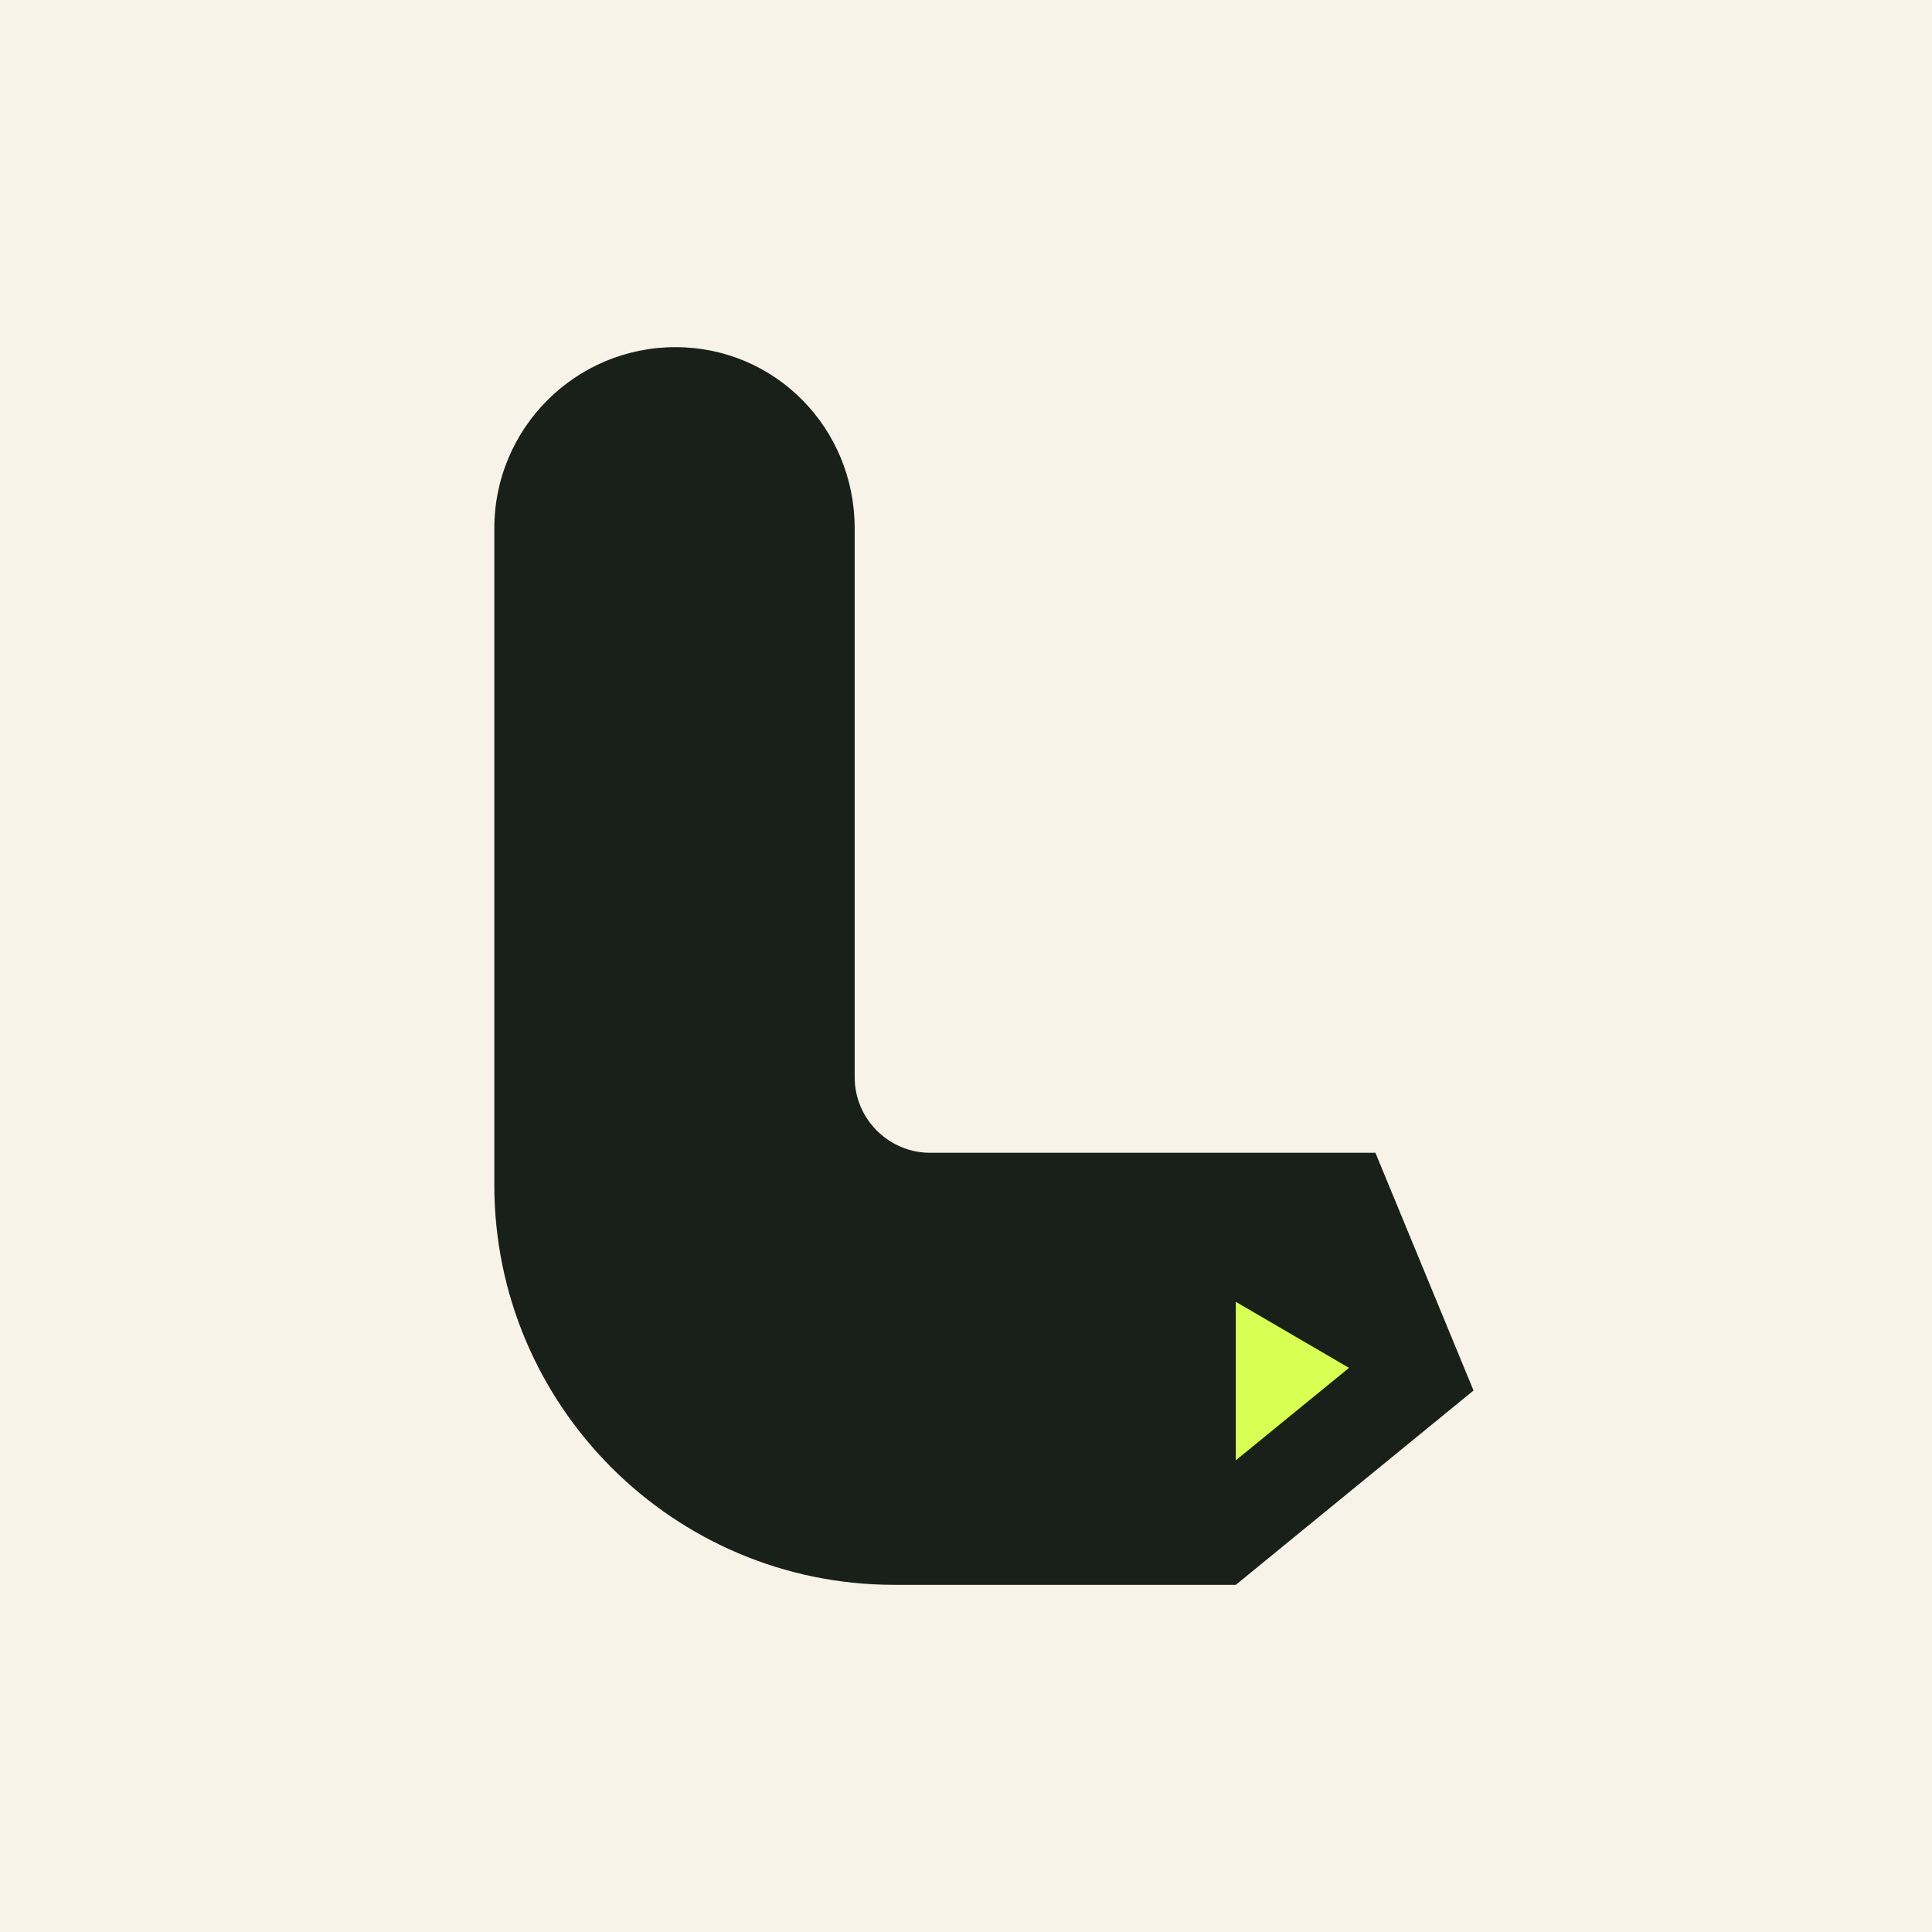
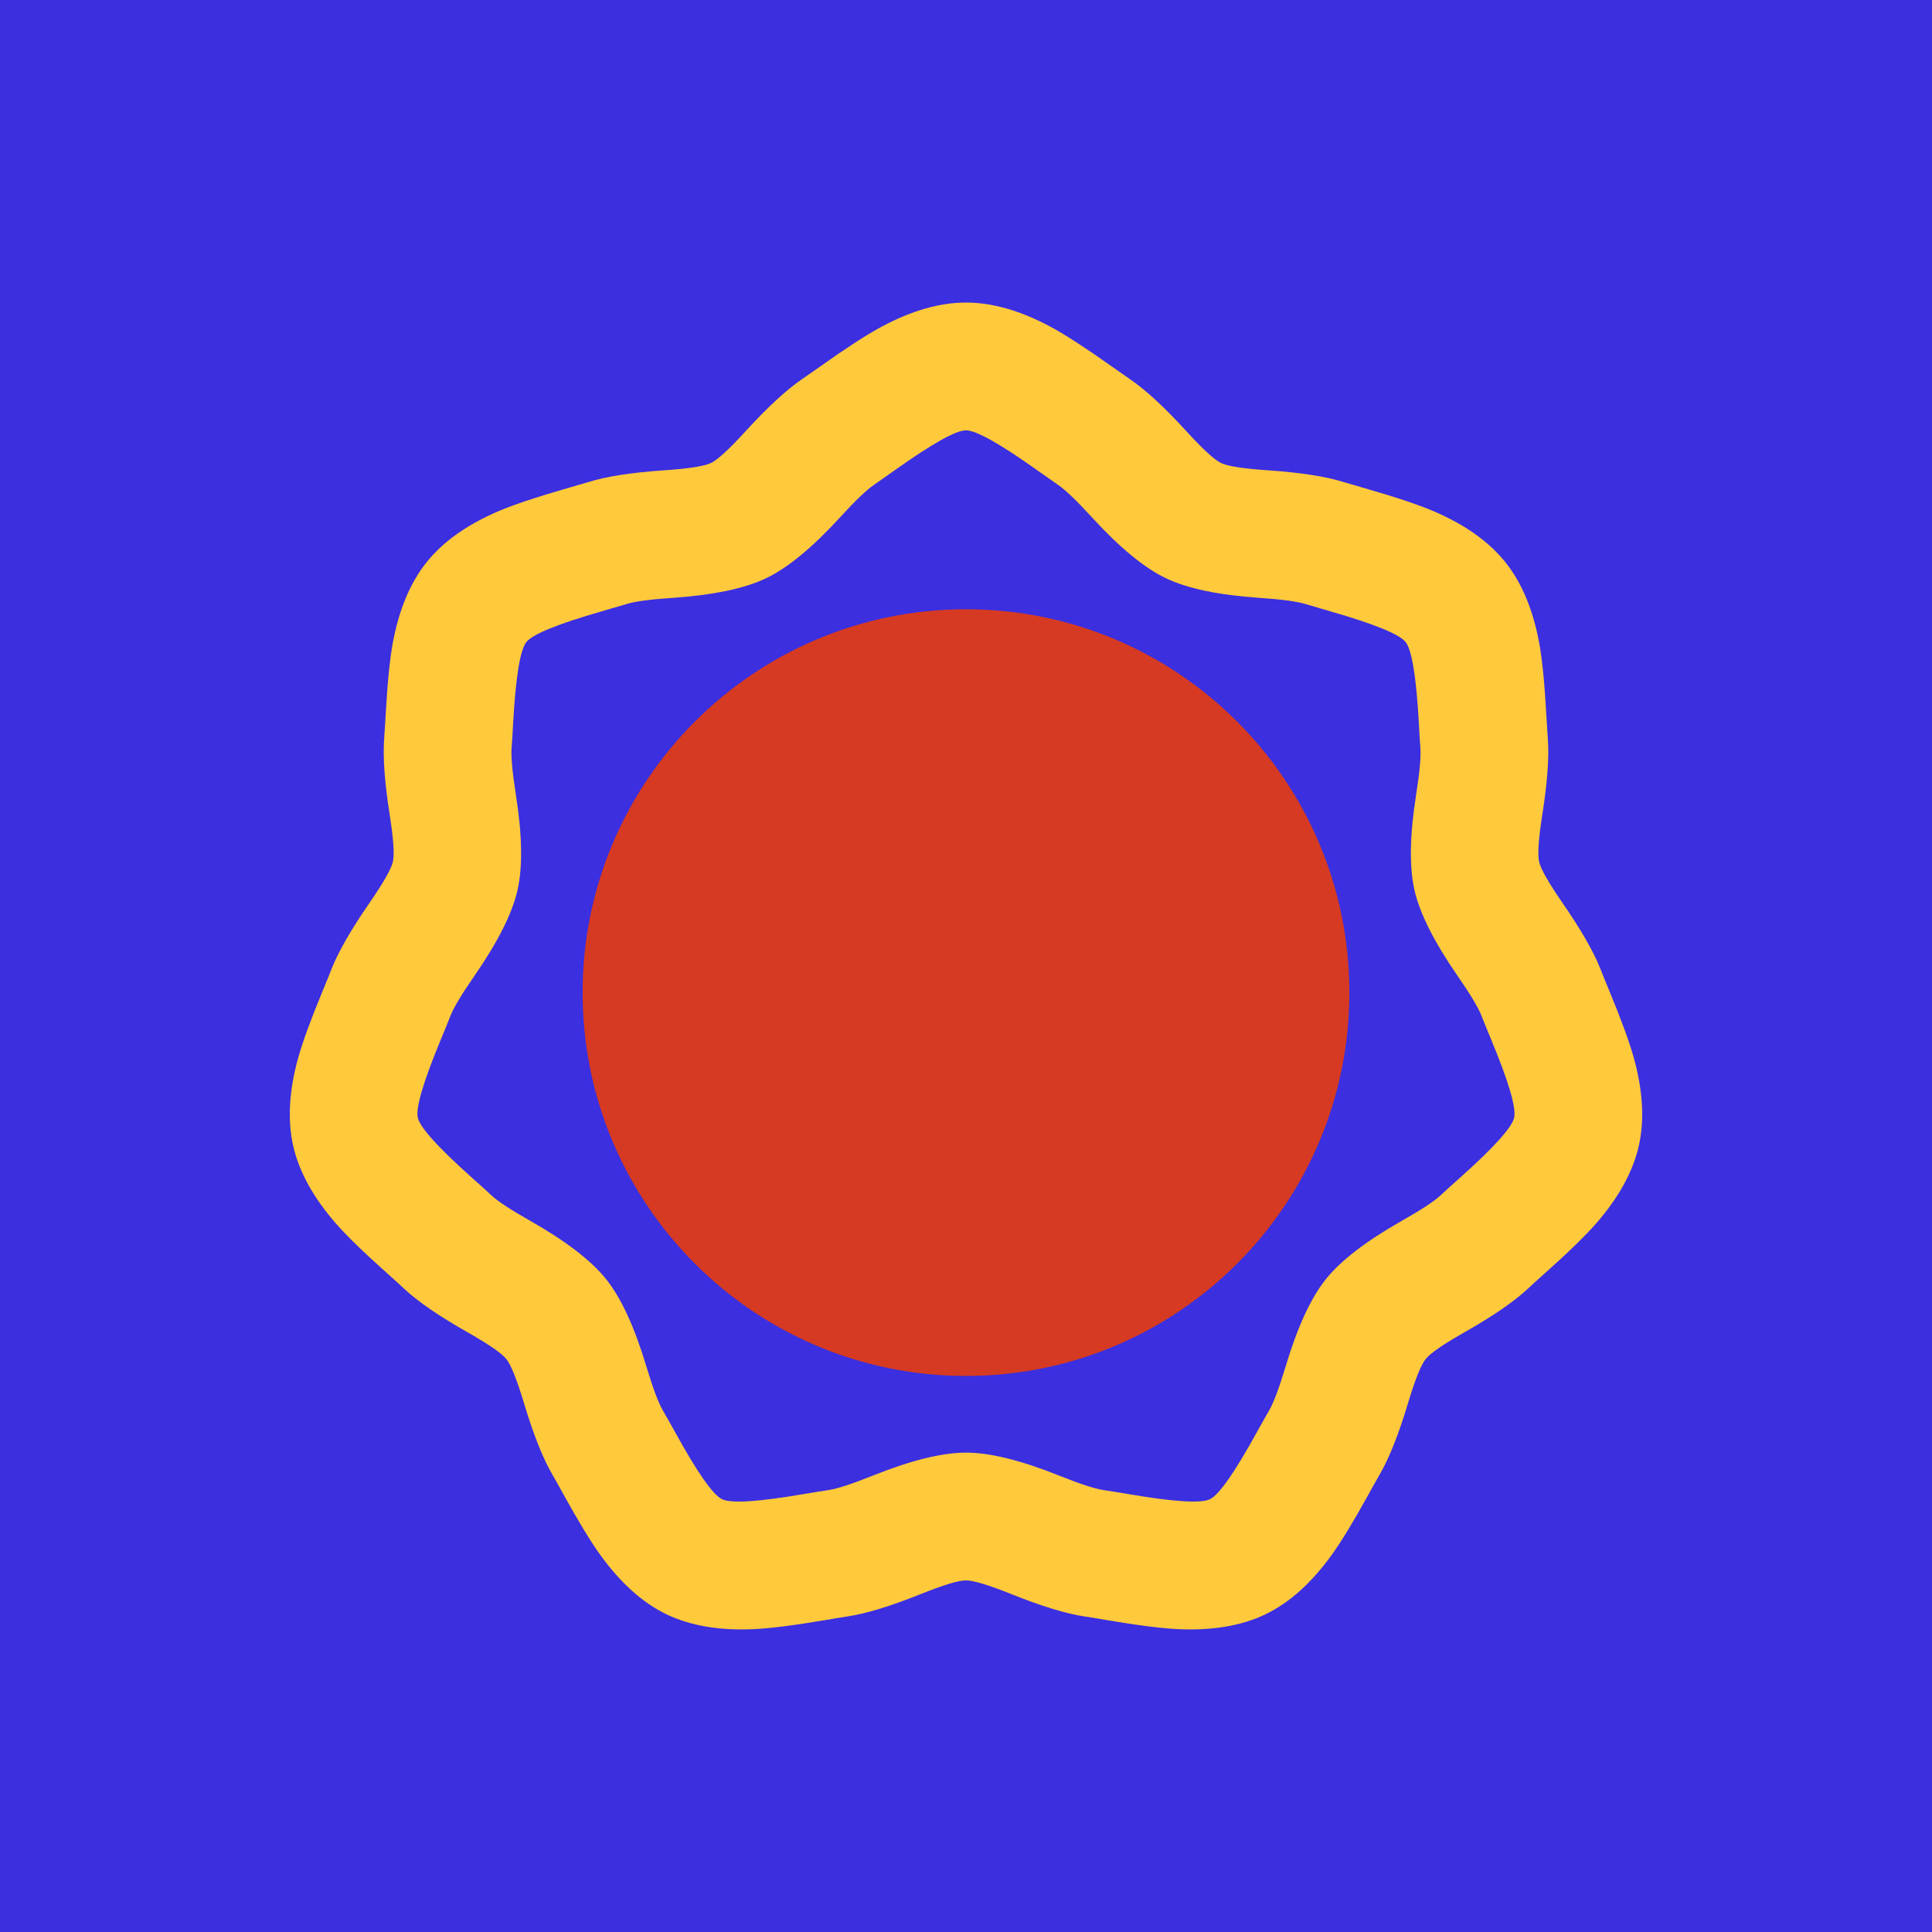
- <svg xmlns="http://www.w3.org/2000/svg" viewBox="0 0 1024 1024" role="img" aria-labelledby="title desc">
-   <rect width="1024" height="1024" fill="#F7F3E8" />
-   <path fill="#182019" d="M358 184c-53 0-96 43-96 96v348c0 117 95 212 212 212h181l126-103-52-126H493c-22 0-40-18-40-40V280c0-53-42-96-95-96Z" />
-   <path fill="#D8FF54" d="m655 690 60 35-60 49Z" />
+ <svg xmlns="http://www.w3.org/2000/svg" viewBox="0 0 256 256" width="256" height="256" role="img" aria-labelledby="title">
+   <path fill="#3B2FE0" d="M0 0L256 0L256 256L0 256Z" />
+   <path fill="#FFC93C" d="M212.09 128.45Q212.42 129.32 213.23 131.26Q215.61 137.01 216.49 140.17Q218.31 146.75 217.14 151.87Q215.97 156.99 211.48 162.13Q209.32 164.6 204.67 168.74Q203.1 170.14 202.43 170.78Q199.7 173.32 194.09 176.51Q189.82 178.93 188.9 180.09Q187.98 181.24 186.56 185.95Q184.7 192.13 182.83 195.35Q182.36 196.15 181.35 197.99Q178.34 203.44 176.41 206.1Q172.4 211.63 167.67 213.91Q162.94 216.18 156.12 215.87Q152.84 215.72 146.71 214.68Q144.63 214.32 143.72 214.19Q140.03 213.64 134.04 211.24Q129.48 209.41 128 209.41Q126.52 209.41 121.96 211.24Q115.97 213.64 112.28 214.19Q111.37 214.32 109.29 214.68Q103.16 215.72 99.88 215.87Q93.06 216.18 88.33 213.91Q83.6 211.63 79.59 206.1Q77.66 203.44 74.65 197.99Q73.64 196.15 73.17 195.35Q71.3 192.13 69.44 185.95Q68.02 181.24 67.1 180.09Q66.18 178.93 61.91 176.51Q56.3 173.32 53.57 170.78Q52.9 170.14 51.33 168.74Q46.68 164.6 44.52 162.13Q40.03 156.99 38.86 151.87Q37.69 146.75 39.51 140.17Q40.39 137.01 42.77 131.26Q43.58 129.32 43.91 128.45Q45.27 124.98 48.94 119.67Q51.73 115.63 52.06 114.19Q52.39 112.75 51.63 107.9Q50.62 101.52 50.91 97.81Q50.98 96.88 51.1 94.79Q51.44 88.57 52.02 85.34Q53.24 78.62 56.51 74.52Q59.79 70.41 66.06 67.73Q69.09 66.44 75.07 64.72Q77.09 64.14 77.98 63.87Q81.53 62.76 87.97 62.32Q92.87 61.99 94.21 61.35Q95.54 60.71 98.85 57.08Q103.21 52.32 106.29 50.23Q107.06 49.71 108.78 48.49Q113.85 44.89 116.74 43.33Q122.75 40.09 128 40.09Q133.25 40.09 139.26 43.33Q142.15 44.89 147.22 48.49Q148.94 49.71 149.71 50.23Q152.79 52.32 157.15 57.08Q160.46 60.71 161.79 61.35Q163.13 61.99 168.03 62.32Q174.47 62.76 178.02 63.87Q178.91 64.14 180.93 64.72Q186.91 66.44 189.94 67.73Q196.21 70.41 199.49 74.52Q202.76 78.62 203.98 85.34Q204.56 88.57 204.9 94.79Q205.02 96.88 205.09 97.81Q205.38 101.52 204.37 107.9Q203.61 112.75 203.94 114.19Q204.27 115.63 207.06 119.67Q210.73 124.98 212.09 128.45ZM196.31 134.6Q195.68 132.98 193.14 129.31Q188.48 122.58 187.43 117.96Q186.37 113.34 187.65 105.26Q188.34 100.85 188.21 99.12Q188.12 98.01 188 95.72Q187.49 86.63 186.25 85.07Q185 83.51 176.26 81Q174.06 80.37 172.99 80.04Q171.33 79.52 166.88 79.22Q158.72 78.66 154.45 76.6Q150.18 74.55 144.66 68.52Q141.64 65.22 140.2 64.25Q139.28 63.62 137.41 62.29Q130 57.02 128 57.02Q126 57.02 118.59 62.29Q116.72 63.62 115.8 64.25Q114.36 65.22 111.34 68.52Q105.82 74.55 101.55 76.6Q97.28 78.66 89.12 79.22Q84.67 79.52 83.01 80.04Q81.94 80.37 79.74 81Q71 83.51 69.75 85.07Q68.51 86.63 68 95.72Q67.88 98.01 67.79 99.12Q67.66 100.85 68.35 105.26Q69.63 113.34 68.57 117.96Q67.52 122.58 62.86 129.31Q60.32 132.98 59.69 134.6Q59.29 135.64 58.41 137.75Q54.92 146.16 55.36 148.1Q55.81 150.05 62.6 156.11Q64.31 157.63 65.12 158.39Q66.39 159.58 70.28 161.78Q77.39 165.82 80.34 169.53Q83.3 173.24 85.65 181.07Q86.94 185.35 87.81 186.85Q88.37 187.81 89.48 189.81Q93.87 197.78 95.67 198.65Q97.47 199.52 106.44 197.98Q108.7 197.6 109.8 197.44Q111.52 197.18 115.67 195.52Q123.26 192.48 128 192.48Q132.74 192.48 140.33 195.52Q144.48 197.18 146.2 197.44Q147.3 197.6 149.56 197.98Q158.53 199.52 160.33 198.65Q162.13 197.78 166.52 189.81Q167.63 187.81 168.19 186.85Q169.06 185.35 170.35 181.07Q172.7 173.24 175.66 169.53Q178.61 165.82 185.72 161.78Q189.61 159.58 190.88 158.39Q191.69 157.63 193.4 156.11Q200.19 150.05 200.63 148.1Q201.08 146.16 197.59 137.75Q196.71 135.64 196.31 134.6Z" />
+   <path fill="#D63A22" d="M178.8 131.52C178.8 159.58 156.05 182.32 128 182.32C99.95 182.32 77.2 159.58 77.2 131.52C77.2 103.47 99.95 80.73 128 80.73C156.05 80.73 178.8 103.47 178.8 131.52Z" />
</svg>
